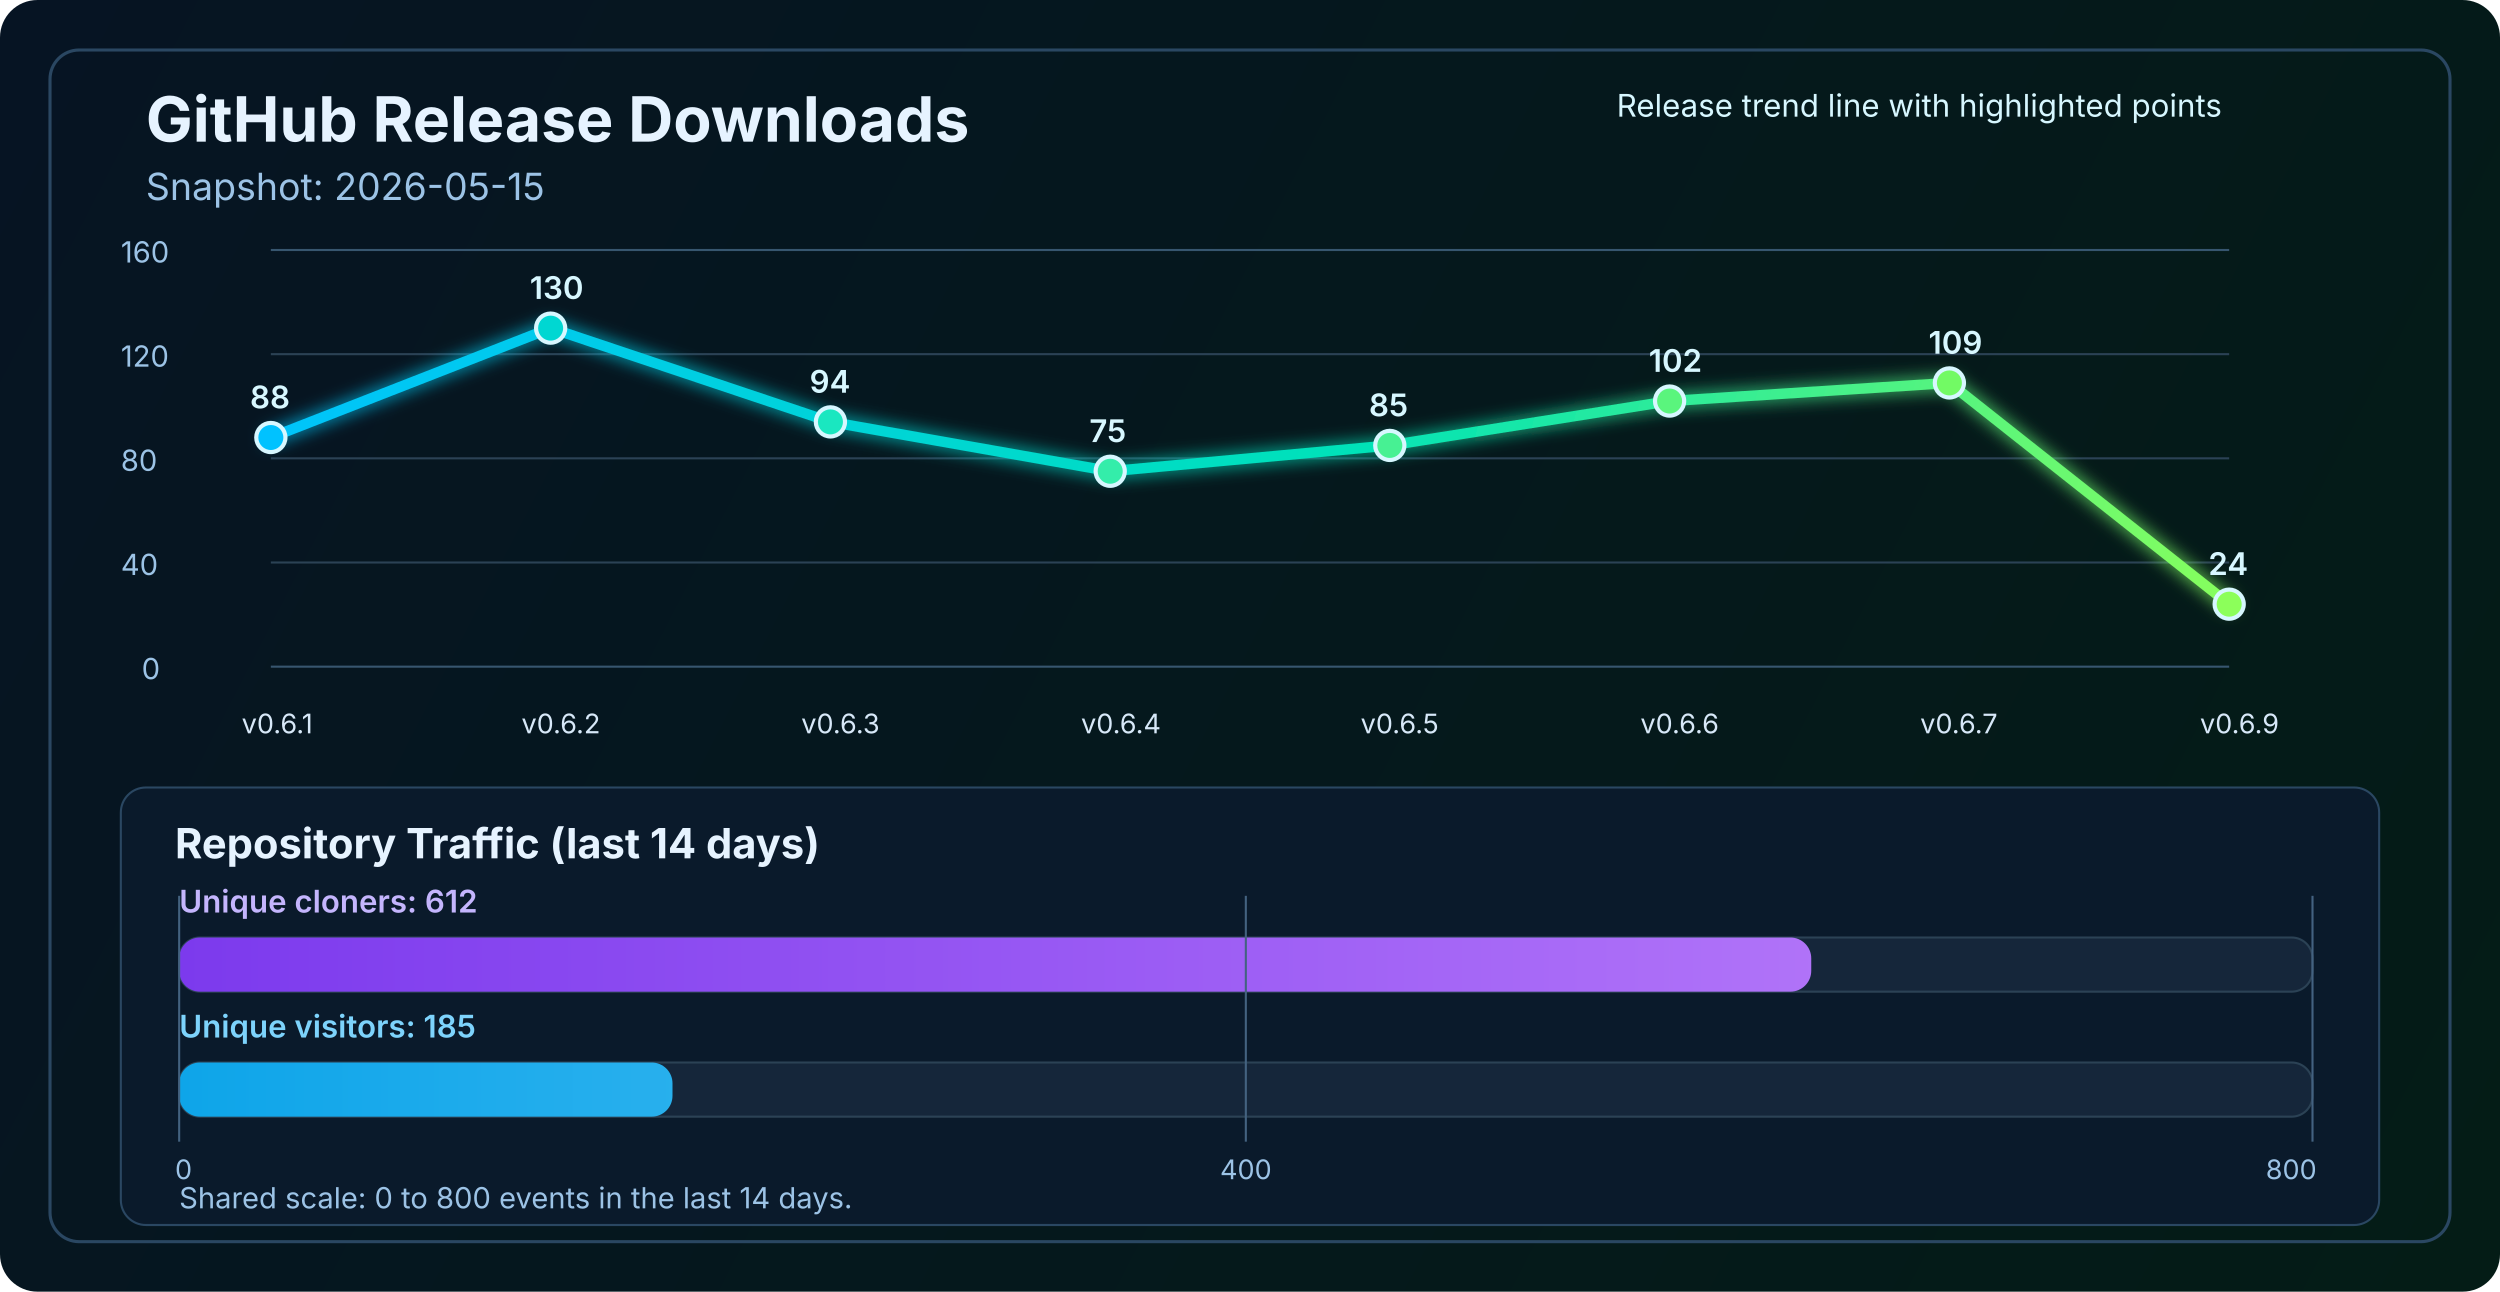
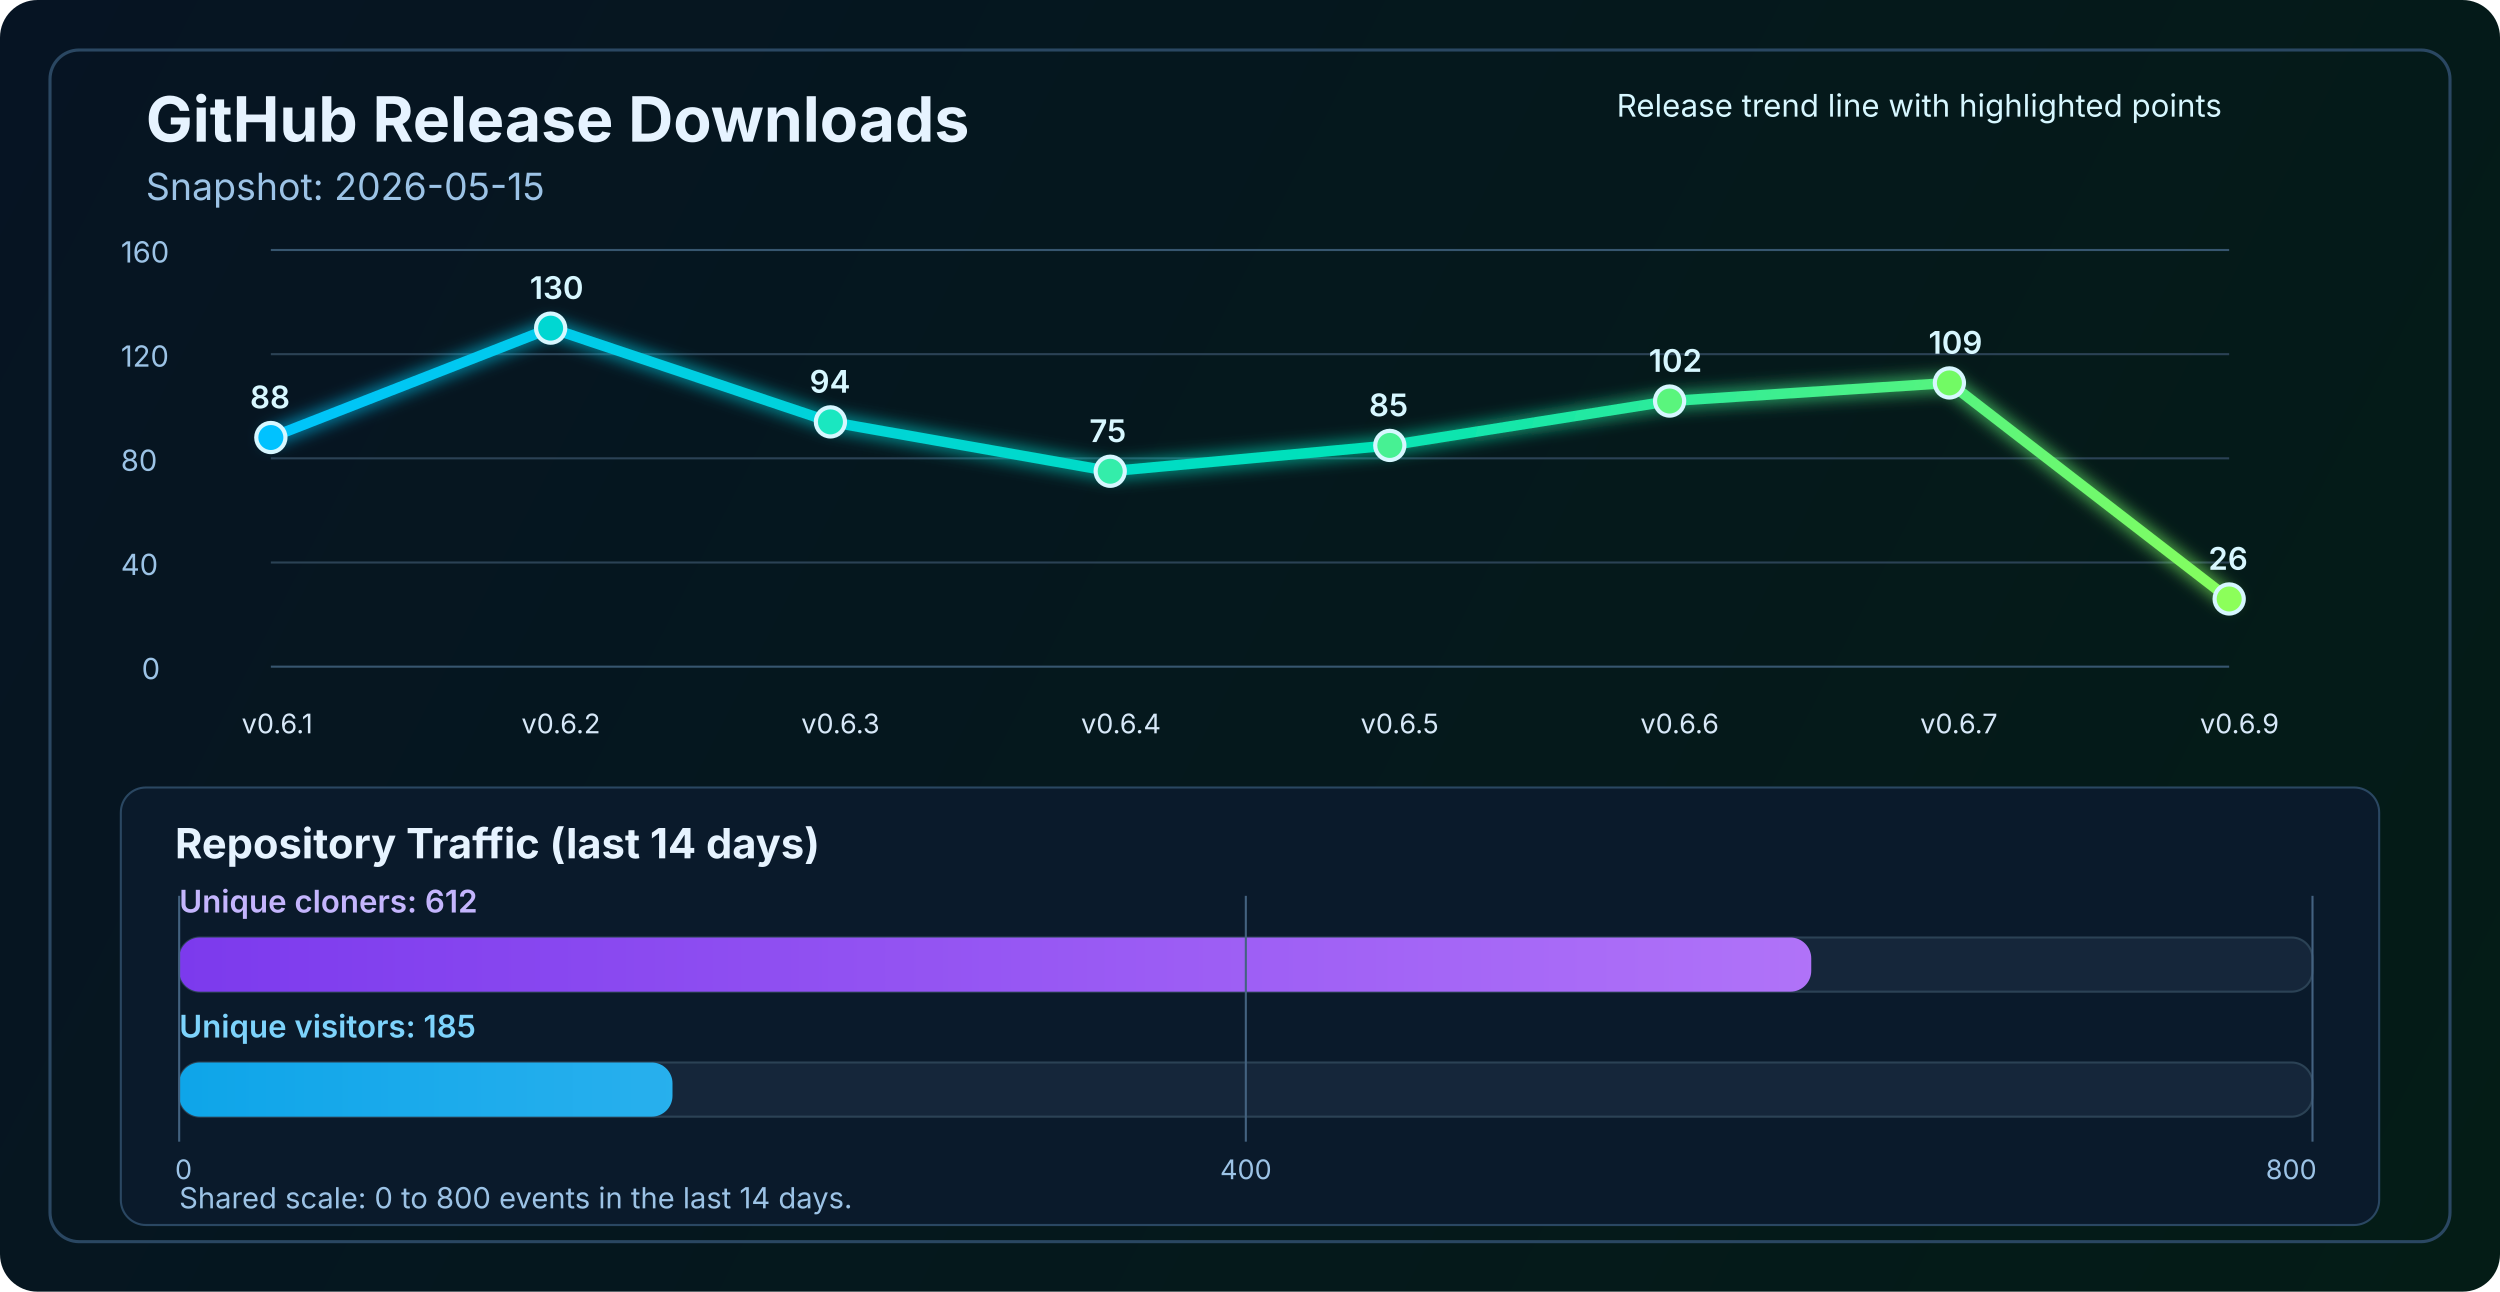
<svg xmlns="http://www.w3.org/2000/svg" width="1200" height="620" viewBox="0 0 1200 620" fill="none" role="img" aria-labelledby="title desc">
  <defs>
    <linearGradient id="bg" x1="0" y1="0" x2="1200" y2="620" gradientUnits="userSpaceOnUse">
      <stop stop-color="#061423" />
      <stop offset="1" stop-color="#041C16" />
    </linearGradient>
    <linearGradient id="line" x1="130" y1="86" x2="1070" y2="340" gradientUnits="userSpaceOnUse">
      <stop stop-color="#00C2FF" />
      <stop offset="0.55" stop-color="#00E2B8" />
      <stop offset="1" stop-color="#8CFF5A" />
    </linearGradient>
    <linearGradient id="cloneFill" x1="86" y1="450" x2="1110" y2="450" gradientUnits="userSpaceOnUse">
      <stop stop-color="#7C3AED" />
      <stop offset="1" stop-color="#C084FC" />
    </linearGradient>
    <linearGradient id="viewFill" x1="86" y1="482" x2="1110" y2="482" gradientUnits="userSpaceOnUse">
      <stop stop-color="#0EA5E9" />
      <stop offset="1" stop-color="#7DD3FC" />
    </linearGradient>
    <filter id="glow" x="-50%" y="-50%" width="200%" height="200%">
      <feGaussianBlur stdDeviation="4" result="blur" />
      <feMerge>
        <feMergeNode in="blur" />
        <feMergeNode in="SourceGraphic" />
      </feMerge>
    </filter>
  </defs>
  <rect width="1200" height="620" rx="18" fill="url(#bg)" />
  <rect x="24" y="24" width="1152" height="572" rx="14" stroke="#2A4762" stroke-width="1.5" />
  <text x="70" y="68" fill="#E6F3FF" font-size="30" font-family="SF Pro Display, -apple-system, BlinkMacSystemFont, Segoe UI, sans-serif" font-weight="700">GitHub Release Downloads</text>
  <text x="70" y="96" fill="#9CC3E6" font-size="18" font-family="SF Pro Text, -apple-system, BlinkMacSystemFont, Segoe UI, sans-serif">Snapshot: 2026-05-15</text>
  <line x1="130" y1="320.0" x2="1070" y2="320.0" stroke="#37566F" stroke-width="1" />
  <line x1="130" y1="270.0" x2="1070" y2="270.0" stroke="#2B4255" stroke-width="1" />
  <line x1="130" y1="220.0" x2="1070" y2="220.0" stroke="#2B4255" stroke-width="1" />
  <line x1="130" y1="170.0" x2="1070" y2="170.0" stroke="#2B4255" stroke-width="1" />
  <line x1="130" y1="120.0" x2="1070" y2="120.0" stroke="#37566F" stroke-width="1" />
  <text x="68" y="326.0" fill="#9CC3E6" font-size="14" font-family="SF Pro Text, -apple-system, BlinkMacSystemFont, Segoe UI, sans-serif">0</text>
  <text x="58" y="276.0" fill="#9CC3E6" font-size="14" font-family="SF Pro Text, -apple-system, BlinkMacSystemFont, Segoe UI, sans-serif">40</text>
  <text x="58" y="226.0" fill="#9CC3E6" font-size="14" font-family="SF Pro Text, -apple-system, BlinkMacSystemFont, Segoe UI, sans-serif">80</text>
  <text x="58" y="176.0" fill="#9CC3E6" font-size="14" font-family="SF Pro Text, -apple-system, BlinkMacSystemFont, Segoe UI, sans-serif">120</text>
  <text x="58" y="126.0" fill="#9CC3E6" font-size="14" font-family="SF Pro Text, -apple-system, BlinkMacSystemFont, Segoe UI, sans-serif">160</text>
-   <polyline points="130.0,210.0 264.3,157.5 398.6,202.5 532.9,226.2 667.1,213.8 801.4,192.5 935.7,183.8 1070.0,290.0" fill="none" stroke="url(#line)" stroke-width="5" stroke-linecap="round" stroke-linejoin="round" filter="url(#glow)" />
+   <polyline points="130.0,210.0 264.3,157.5 398.6,202.5 532.9,226.2 667.1,213.8 801.4,192.5 935.7,183.8 1070.0,287.5" fill="none" stroke="url(#line)" stroke-width="5" stroke-linecap="round" stroke-linejoin="round" filter="url(#glow)" />
  <circle cx="130.0" cy="210.0" r="7" fill="#00C2FF" stroke="#D7F7FF" stroke-width="2" />
  <circle cx="264.3" cy="157.5" r="7" fill="#00D7D2" stroke="#D7F7FF" stroke-width="2" />
  <circle cx="398.6" cy="202.5" r="7" fill="#1AE7C0" stroke="#D7F7FF" stroke-width="2" />
  <circle cx="532.9" cy="226.2" r="7" fill="#34EDAA" stroke="#D7F7FF" stroke-width="2" />
  <circle cx="667.1" cy="213.8" r="7" fill="#47F193" stroke="#D7F7FF" stroke-width="2" />
  <circle cx="801.4" cy="192.5" r="7" fill="#5AF57D" stroke="#D7F7FF" stroke-width="2" />
  <circle cx="935.7" cy="183.8" r="7" fill="#72FA64" stroke="#D7F7FF" stroke-width="2" />
-   <circle cx="1070.0" cy="290.0" r="7" fill="#8CFF5A" stroke="#D7F7FF" stroke-width="2" />
+   <circle cx="1070.0" cy="287.5" r="7" fill="#8CFF5A" stroke="#D7F7FF" stroke-width="2" />
  <text x="116.0" y="352" fill="#D7E8F8" font-size="13" font-family="SF Pro Text, -apple-system, BlinkMacSystemFont, Segoe UI, sans-serif">v0.6.1</text>
  <text x="250.3" y="352" fill="#D7E8F8" font-size="13" font-family="SF Pro Text, -apple-system, BlinkMacSystemFont, Segoe UI, sans-serif">v0.6.2</text>
  <text x="384.6" y="352" fill="#D7E8F8" font-size="13" font-family="SF Pro Text, -apple-system, BlinkMacSystemFont, Segoe UI, sans-serif">v0.6.3</text>
  <text x="518.9" y="352" fill="#D7E8F8" font-size="13" font-family="SF Pro Text, -apple-system, BlinkMacSystemFont, Segoe UI, sans-serif">v0.6.4</text>
  <text x="653.1" y="352" fill="#D7E8F8" font-size="13" font-family="SF Pro Text, -apple-system, BlinkMacSystemFont, Segoe UI, sans-serif">v0.6.5</text>
  <text x="787.4" y="352" fill="#D7E8F8" font-size="13" font-family="SF Pro Text, -apple-system, BlinkMacSystemFont, Segoe UI, sans-serif">v0.6.6</text>
  <text x="921.7" y="352" fill="#D7E8F8" font-size="13" font-family="SF Pro Text, -apple-system, BlinkMacSystemFont, Segoe UI, sans-serif">v0.6.7</text>
  <text x="1056.0" y="352" fill="#D7E8F8" font-size="13" font-family="SF Pro Text, -apple-system, BlinkMacSystemFont, Segoe UI, sans-serif">v0.6.9</text>
  <text x="120.0" y="196.0" fill="#D7F7FF" font-size="15" font-family="SF Pro Text, -apple-system, BlinkMacSystemFont, Segoe UI, sans-serif" font-weight="600">88</text>
  <text x="254.3" y="143.5" fill="#D7F7FF" font-size="15" font-family="SF Pro Text, -apple-system, BlinkMacSystemFont, Segoe UI, sans-serif" font-weight="600">130</text>
  <text x="388.6" y="188.5" fill="#D7F7FF" font-size="15" font-family="SF Pro Text, -apple-system, BlinkMacSystemFont, Segoe UI, sans-serif" font-weight="600">94</text>
  <text x="522.9" y="212.2" fill="#D7F7FF" font-size="15" font-family="SF Pro Text, -apple-system, BlinkMacSystemFont, Segoe UI, sans-serif" font-weight="600">75</text>
  <text x="657.1" y="199.8" fill="#D7F7FF" font-size="15" font-family="SF Pro Text, -apple-system, BlinkMacSystemFont, Segoe UI, sans-serif" font-weight="600">85</text>
  <text x="791.4" y="178.5" fill="#D7F7FF" font-size="15" font-family="SF Pro Text, -apple-system, BlinkMacSystemFont, Segoe UI, sans-serif" font-weight="600">102</text>
  <text x="925.7" y="169.8" fill="#D7F7FF" font-size="15" font-family="SF Pro Text, -apple-system, BlinkMacSystemFont, Segoe UI, sans-serif" font-weight="600">109</text>
-   <text x="1060.0" y="276.0" fill="#D7F7FF" font-size="15" font-family="SF Pro Text, -apple-system, BlinkMacSystemFont, Segoe UI, sans-serif" font-weight="600">24</text>
+   <text x="1060.0" y="273.5" fill="#D7F7FF" font-size="15" font-family="SF Pro Text, -apple-system, BlinkMacSystemFont, Segoe UI, sans-serif" font-weight="600">26</text>
  <text x="776" y="56" fill="#D7F7FF" font-size="15" font-family="SF Pro Text, -apple-system, BlinkMacSystemFont, Segoe UI, sans-serif">Release trend line with highlighted points</text>
  <rect x="58" y="378" width="1084" height="210" rx="12" fill="#0A1A2B" stroke="#2A4762" stroke-width="1" />
  <text x="84" y="412" fill="#E6F3FF" font-size="20" font-family="SF Pro Text, -apple-system, BlinkMacSystemFont, Segoe UI, sans-serif" font-weight="700">Repository Traffic (last 14 days)</text>
  <text x="86" y="438" fill="#C4B5FD" font-size="15" font-family="SF Pro Text, -apple-system, BlinkMacSystemFont, Segoe UI, sans-serif" font-weight="600">Unique cloners: 612</text>
  <rect x="86" y="450" width="1024" height="26" rx="10" fill="#15263A" stroke="#2B4255" stroke-width="1" />
  <rect x="86" y="450" width="783.4" height="26" rx="10" fill="url(#cloneFill)" />
  <text x="86" y="498" fill="#7DD3FC" font-size="15" font-family="SF Pro Text, -apple-system, BlinkMacSystemFont, Segoe UI, sans-serif" font-weight="600">Unique visitors: 185</text>
  <rect x="86" y="510" width="1024" height="26" rx="10" fill="#15263A" stroke="#2B4255" stroke-width="1" />
  <rect x="86" y="510" width="236.8" height="26" rx="10" fill="url(#viewFill)" />
  <line x1="86" y1="430" x2="86" y2="548" stroke="#436280" stroke-width="1" />
  <line x1="598.0" y1="430" x2="598.0" y2="548" stroke="#436280" stroke-width="1" />
  <line x1="1110" y1="430" x2="1110" y2="548" stroke="#436280" stroke-width="1" />
  <text x="84" y="566" text-anchor="start" fill="#9CC3E6" font-size="13" font-family="SF Pro Text, -apple-system, BlinkMacSystemFont, Segoe UI, sans-serif">0</text>
  <text x="598.0" y="566" text-anchor="middle" fill="#9CC3E6" font-size="13" font-family="SF Pro Text, -apple-system, BlinkMacSystemFont, Segoe UI, sans-serif">400</text>
  <text x="1112" y="566" text-anchor="end" fill="#9CC3E6" font-size="13" font-family="SF Pro Text, -apple-system, BlinkMacSystemFont, Segoe UI, sans-serif">800</text>
  <text x="86" y="580" fill="#9CC3E6" font-size="14" font-family="SF Pro Text, -apple-system, BlinkMacSystemFont, Segoe UI, sans-serif">Shared scale: 0 to 800 events in the last 14 days.</text>
</svg>
